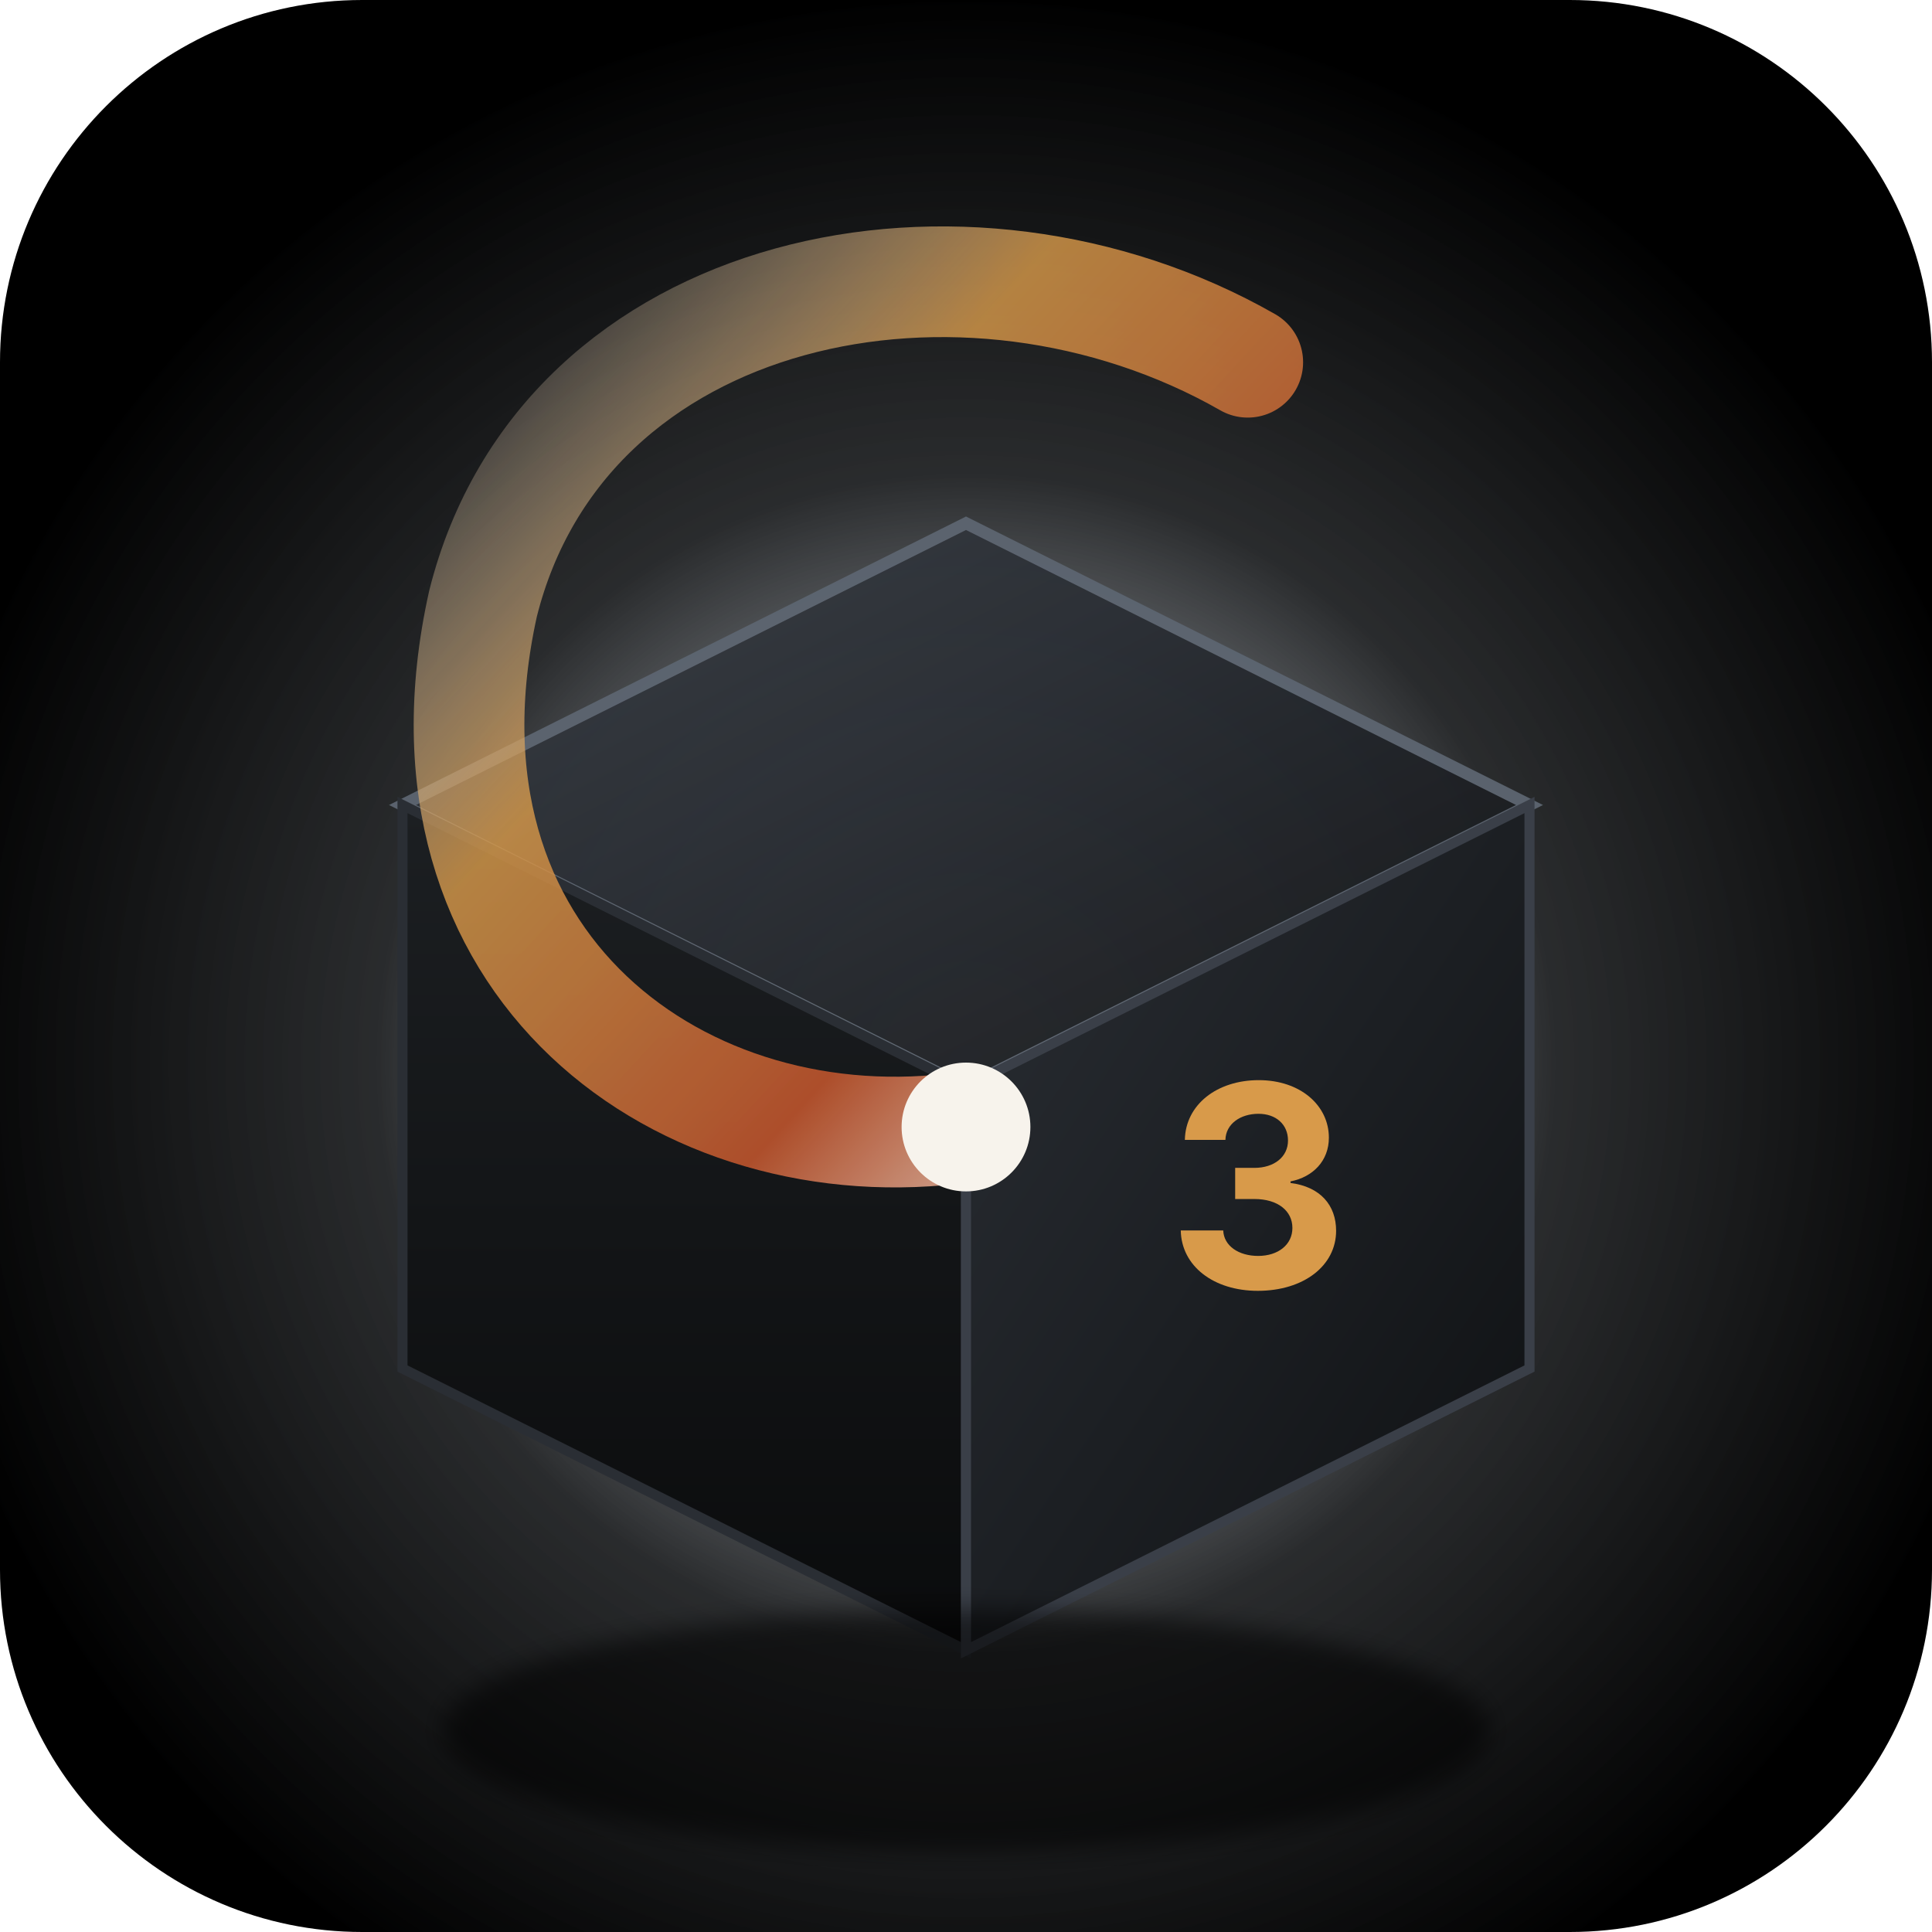
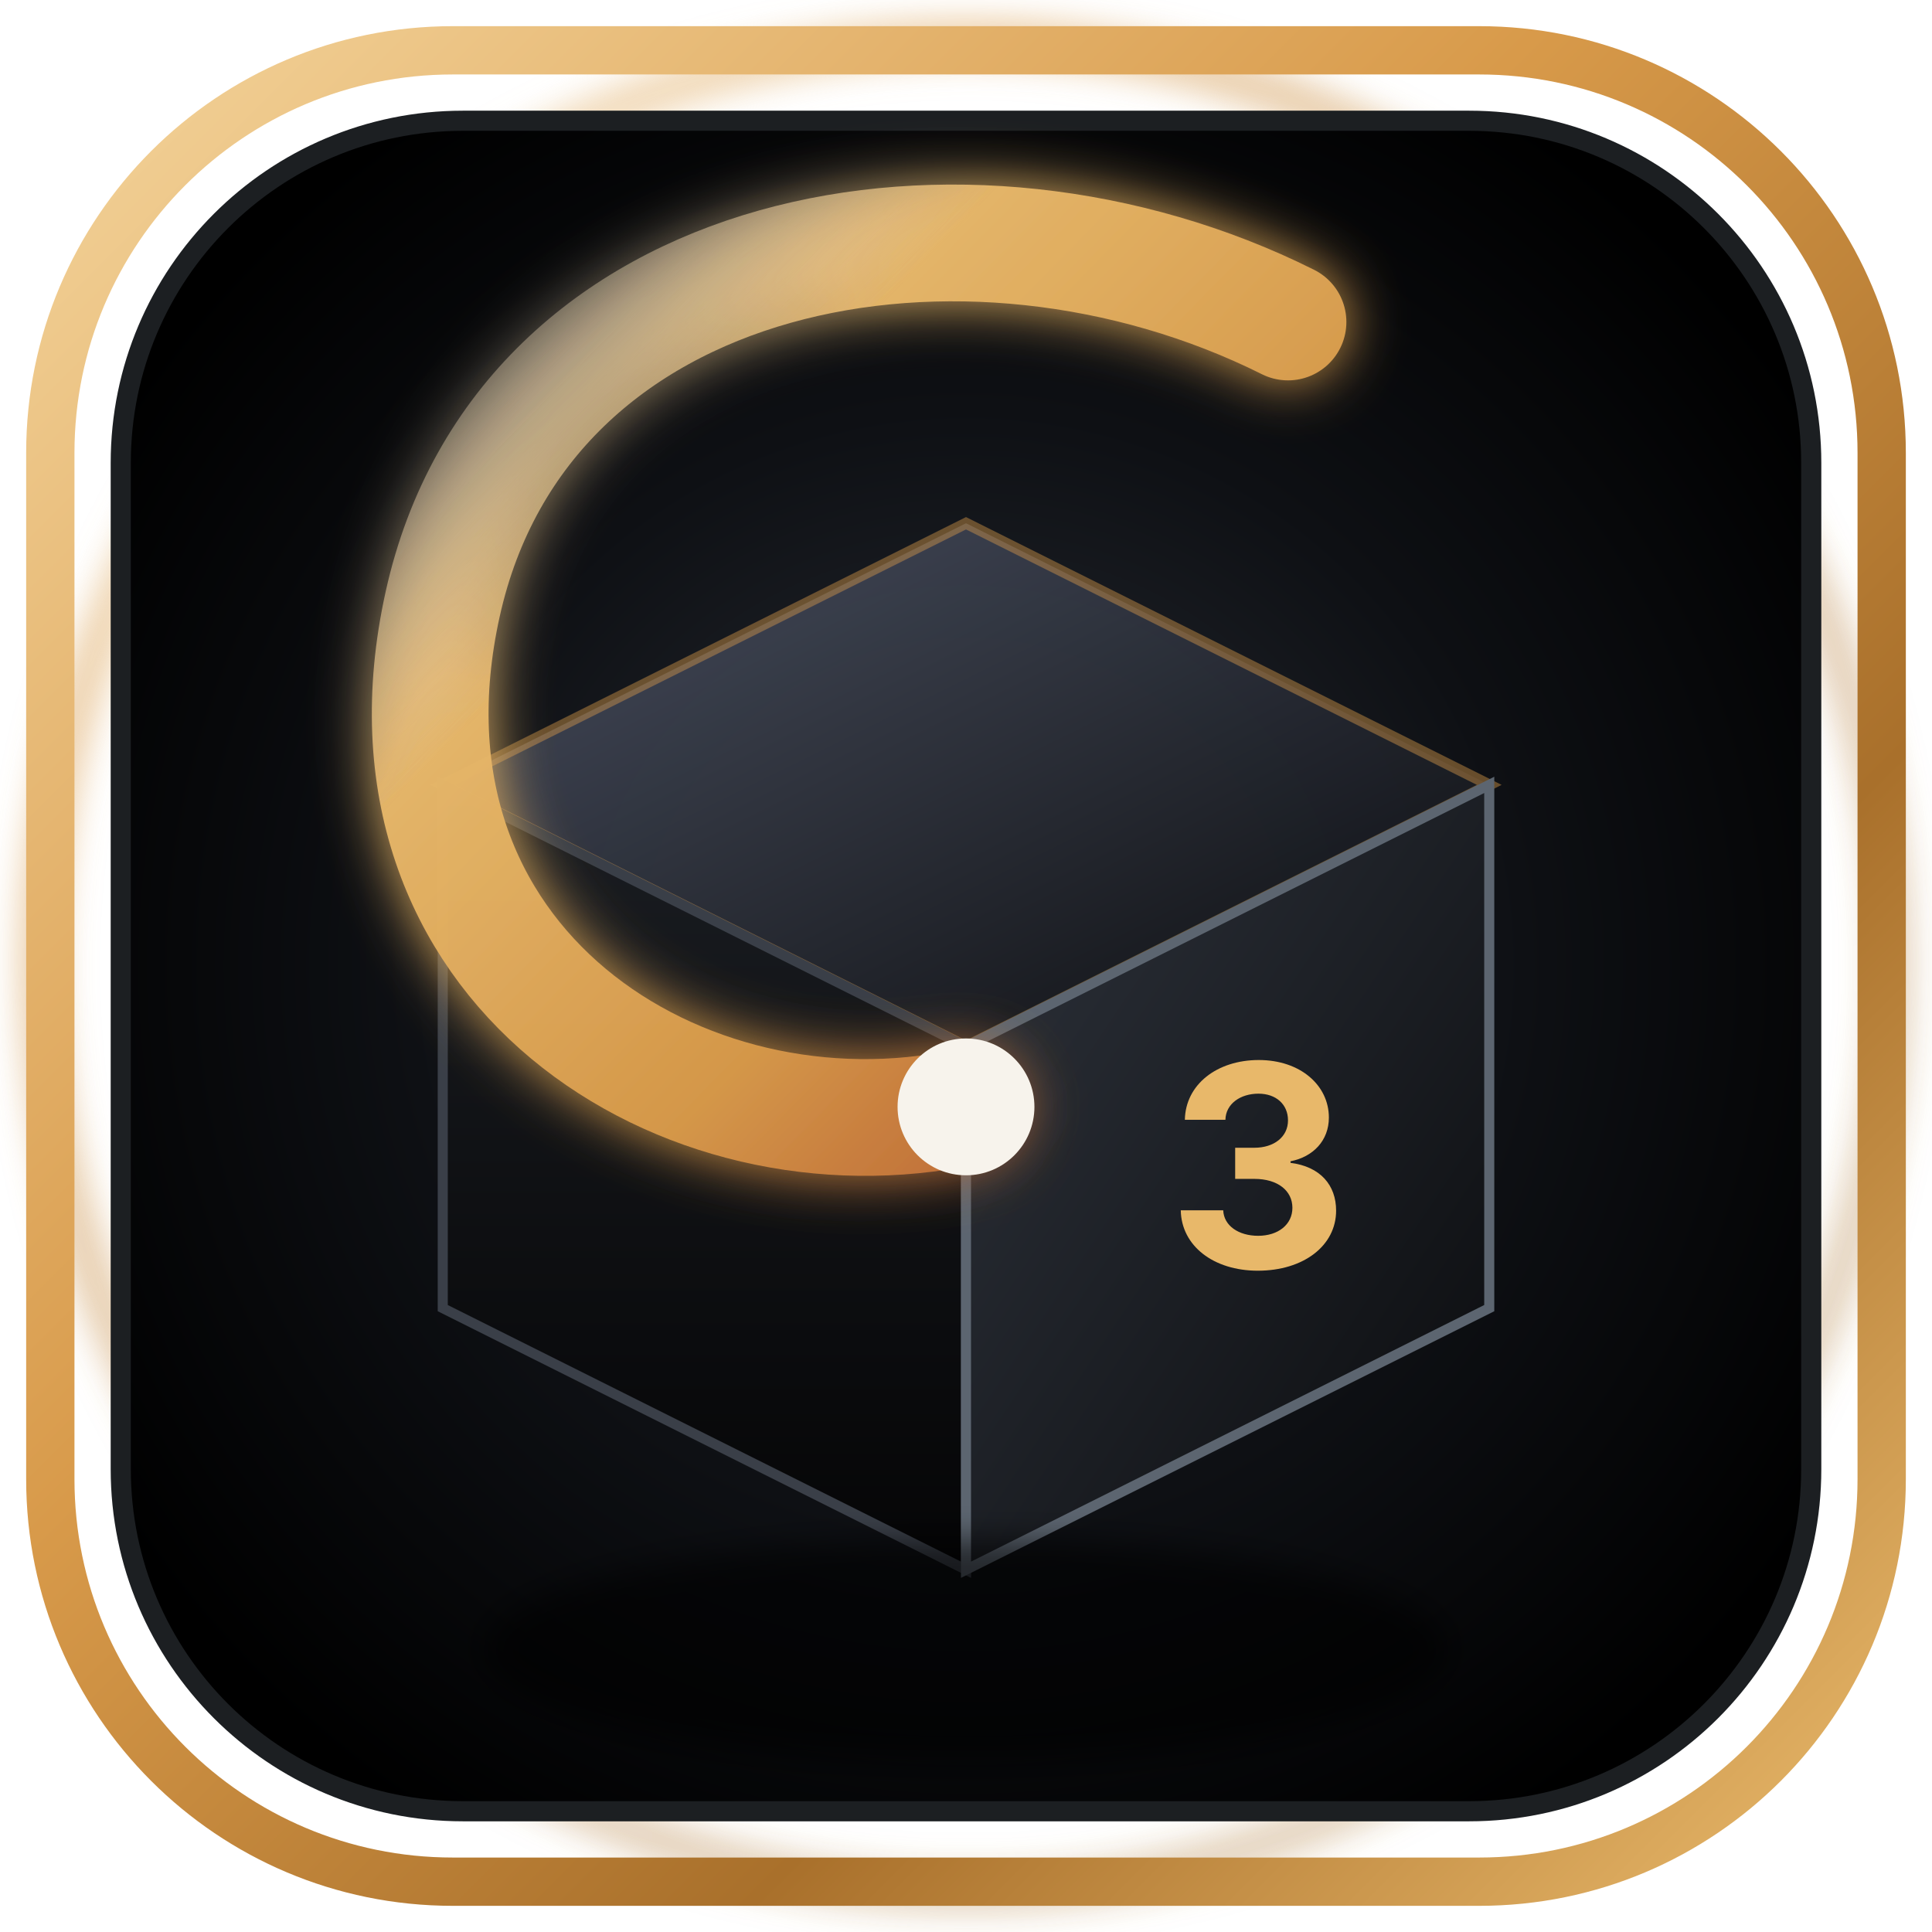
<svg xmlns="http://www.w3.org/2000/svg" viewBox="0 0 96 96" width="96" height="96" role="img" aria-label="C3i">
  <defs>
    <linearGradient id="faceTop" x1="0" y1="0" x2="1" y2="1">
-       <stop offset="0%" stop-color="#3a3f48" />
-       <stop offset="100%" stop-color="#121416" />
+       <stop offset="0%" stop-color="#4a5060" />
+       <stop offset="100%" stop-color="#0a0b0d" />
    </linearGradient>
    <linearGradient id="faceLeft" x1="0" y1="0" x2="0" y2="1">
-       <stop offset="0%" stop-color="#1c1f22" />
-       <stop offset="100%" stop-color="#0a0b0c" />
+       <stop offset="0%" stop-color="#1a1d22" />
+       <stop offset="100%" stop-color="#050506" />
    </linearGradient>
    <linearGradient id="faceRight" x1="0" y1="0" x2="1" y2="1">
-       <stop offset="0%" stop-color="#2a2e34" />
-       <stop offset="100%" stop-color="#0e1012" />
+       <stop offset="0%" stop-color="#2e333c" />
+       <stop offset="100%" stop-color="#0a0b0d" />
    </linearGradient>
-     <radialGradient id="void" cx="50%" cy="55%" r="55%">
-       <stop offset="0%" stop-color="#5c6570" stop-opacity="0.35" />
-       <stop offset="55%" stop-color="#121416" stop-opacity="0.9" />
-       <stop offset="100%" stop-color="#000" stop-opacity="1" />
+     <radialGradient id="void" cx="50%" cy="50%" r="60%">
+       <stop offset="0%" stop-color="#2a2e36" />
+       <stop offset="55%" stop-color="#0e1014" />
+       <stop offset="100%" stop-color="#000" />
    </radialGradient>
    <linearGradient id="comet" x1="0" y1="0" x2="1" y2="1">
      <stop offset="0%" stop-color="#F7F3EC" stop-opacity="0" />
-       <stop offset="35%" stop-color="#D89A4A" stop-opacity="0.85" />
-       <stop offset="70%" stop-color="#B5512C" />
-       <stop offset="100%" stop-color="#F7F3EC" />
+       <stop offset="30%" stop-color="#E8B86A" />
+       <stop offset="65%" stop-color="#D89A4A" />
+       <stop offset="100%" stop-color="#B5512C" />
    </linearGradient>
-     <filter id="soft" x="-20%" y="-20%" width="140%" height="140%">
-       <feGaussianBlur stdDeviation="0.6" />
+     <linearGradient id="goldRing" x1="0" y1="0" x2="1" y2="1">
+       <stop offset="0%" stop-color="#F3D39A" />
+       <stop offset="40%" stop-color="#D89A4A" />
+       <stop offset="70%" stop-color="#A9702B" />
+       <stop offset="100%" stop-color="#E8B86A" />
+     </linearGradient>
+     <radialGradient id="goldBurst" cx="30%" cy="25%" r="75%">
+       <stop offset="0%" stop-color="#F7E2B8" stop-opacity="0.95" />
+       <stop offset="45%" stop-color="#D89A4A" stop-opacity="0.85" />
+       <stop offset="100%" stop-color="#A9702B" stop-opacity="0.55" />
+     </radialGradient>
+     <filter id="soft" x="-30%" y="-30%" width="160%" height="160%">
+       <feGaussianBlur stdDeviation="0.8" />
+     </filter>
+     <filter id="glow" x="-40%" y="-40%" width="180%" height="180%">
+       <feGaussianBlur stdDeviation="1.4" result="b" />
+       <feMerge>
+         <feMergeNode in="b" />
+         <feMergeNode in="SourceGraphic" />
+       </feMerge>
    </filter>
  </defs>
-   <rect width="96" height="96" rx="18" fill="url(#void)" />
-   <g transform="translate(48 52)">
-     <path d="M0,-26 L28,-12 L0,2 L-28,-12 Z" fill="url(#faceTop)" stroke="#5C6570" stroke-width="0.6" opacity="0.95" />
-     <path d="M-28,-12 L0,2 L0,30 L-28,16 Z" fill="url(#faceLeft)" stroke="#2a2e34" stroke-width="0.5" />
-     <path d="M28,-12 L0,2 L0,30 L28,16 Z" fill="url(#faceRight)" stroke="#3a3f48" stroke-width="0.5" />
-     <ellipse cx="0" cy="34" rx="26" ry="6" fill="#000" opacity="0.55" filter="url(#soft)" />
+   <circle cx="48" cy="48" r="46" fill="none" stroke="url(#goldBurst)" stroke-width="2.2" opacity="0.55" filter="url(#soft)" />
+   <rect x="2.5" y="2.5" width="91" height="91" rx="20" fill="none" stroke="url(#goldRing)" stroke-width="2.4" />
+   <rect x="6" y="6" width="84" height="84" rx="17" fill="url(#void)" stroke="#1C1F22" stroke-width="1" />
+   <g transform="translate(48 50)">
+     <path d="M0,-24 L26,-11 L0,2 L-26,-11 Z" fill="url(#faceTop)" stroke="#D89A4A" stroke-width="0.55" stroke-opacity="0.45" opacity="0.98" />
+     <path d="M-26,-11 L0,2 L0,28 L-26,15 Z" fill="url(#faceLeft)" stroke="#3a3f48" stroke-width="0.5" />
+     <path d="M26,-11 L0,2 L0,28 L26,15 Z" fill="url(#faceRight)" stroke="#5C6570" stroke-width="0.5" />
+     <ellipse cx="0" cy="32" rx="24" ry="5.5" fill="#000" opacity="0.6" filter="url(#soft)" />
  </g>
-   <path d="M62 18 C48 10, 28 14, 24 30 C20 48, 34 58, 48 56" fill="none" stroke="url(#comet)" stroke-width="5.5" stroke-linecap="round" opacity="0.95" />
-   <circle cx="48" cy="56" r="3.2" fill="#F7F3EC" />
-   <text x="58" y="64" font-family="Inter, IBM Plex Sans, system-ui, sans-serif" font-size="14" font-weight="700" fill="#D89A4A">3</text>
+   <path d="M64 16 C48 8, 26 12, 22 30 C18 48, 34 58, 48 55" fill="none" stroke="url(#comet)" stroke-width="5.8" stroke-linecap="round" filter="url(#glow)" opacity="0.98" />
+   <circle cx="48" cy="55" r="3.4" fill="#F7F3EC" />
+   <text x="58" y="63" font-family="Inter, IBM Plex Sans, system-ui, sans-serif" font-size="14" font-weight="700" fill="#E8B86A">3</text>
</svg>
